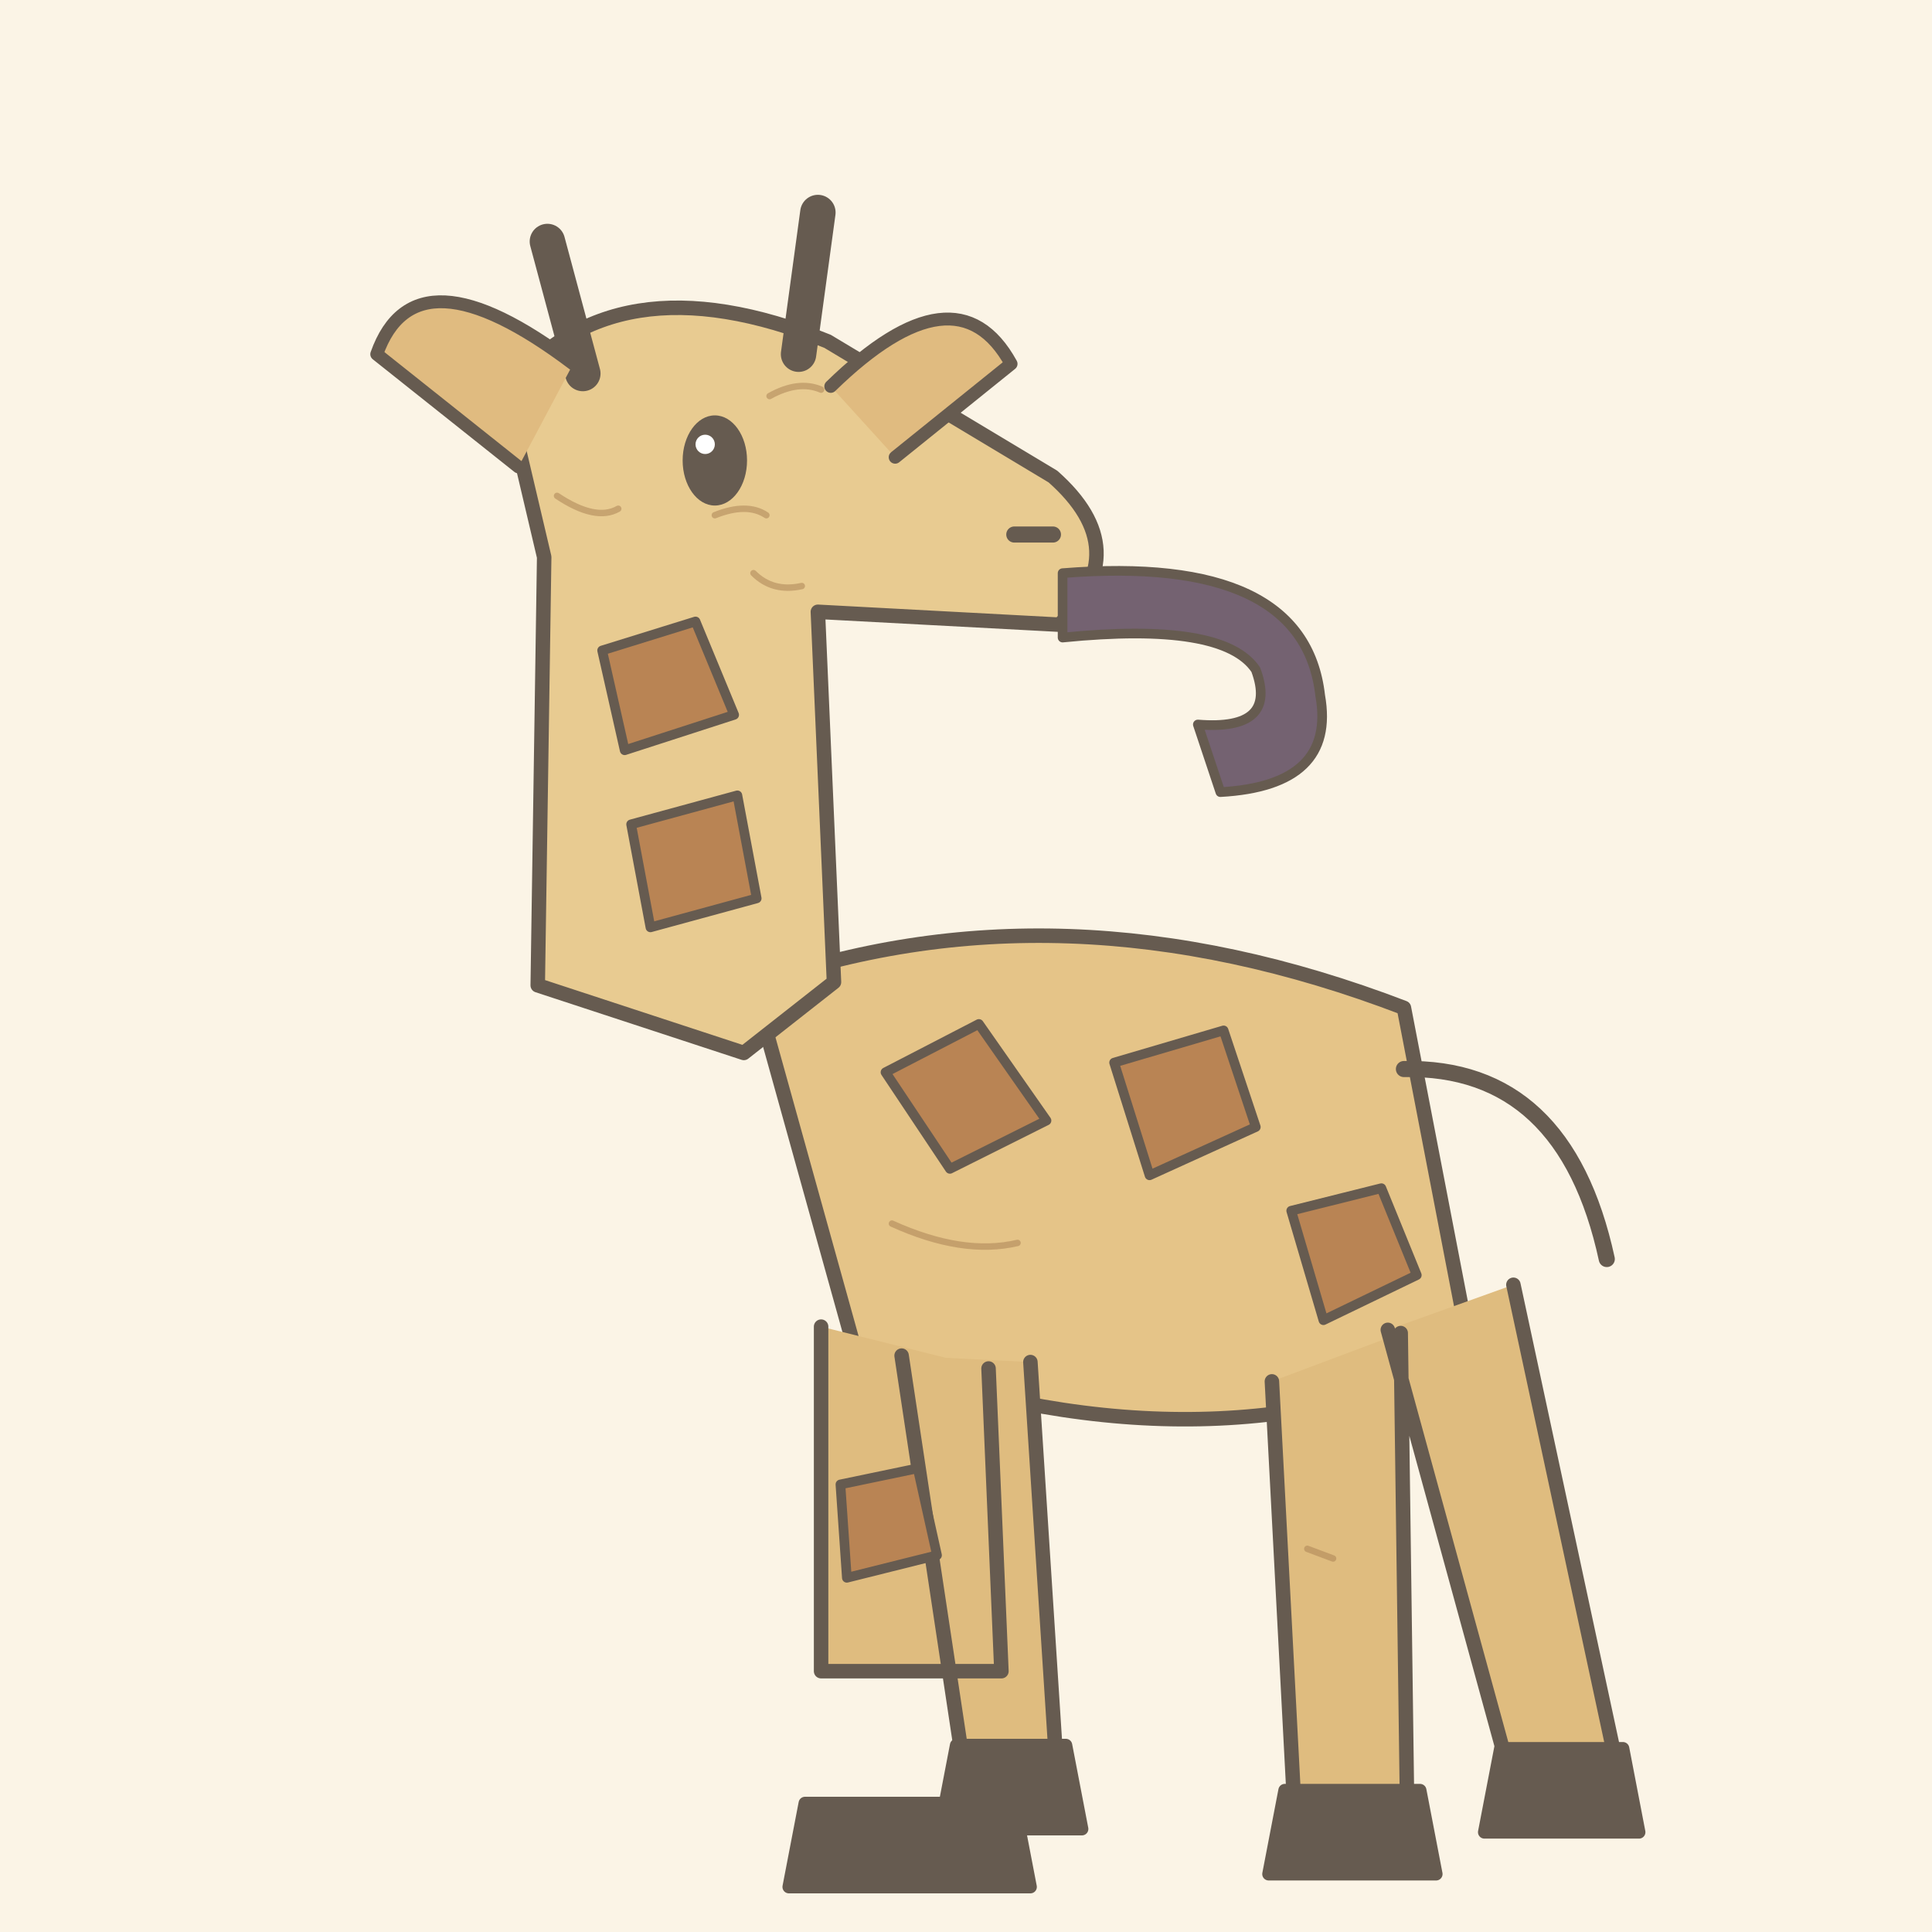
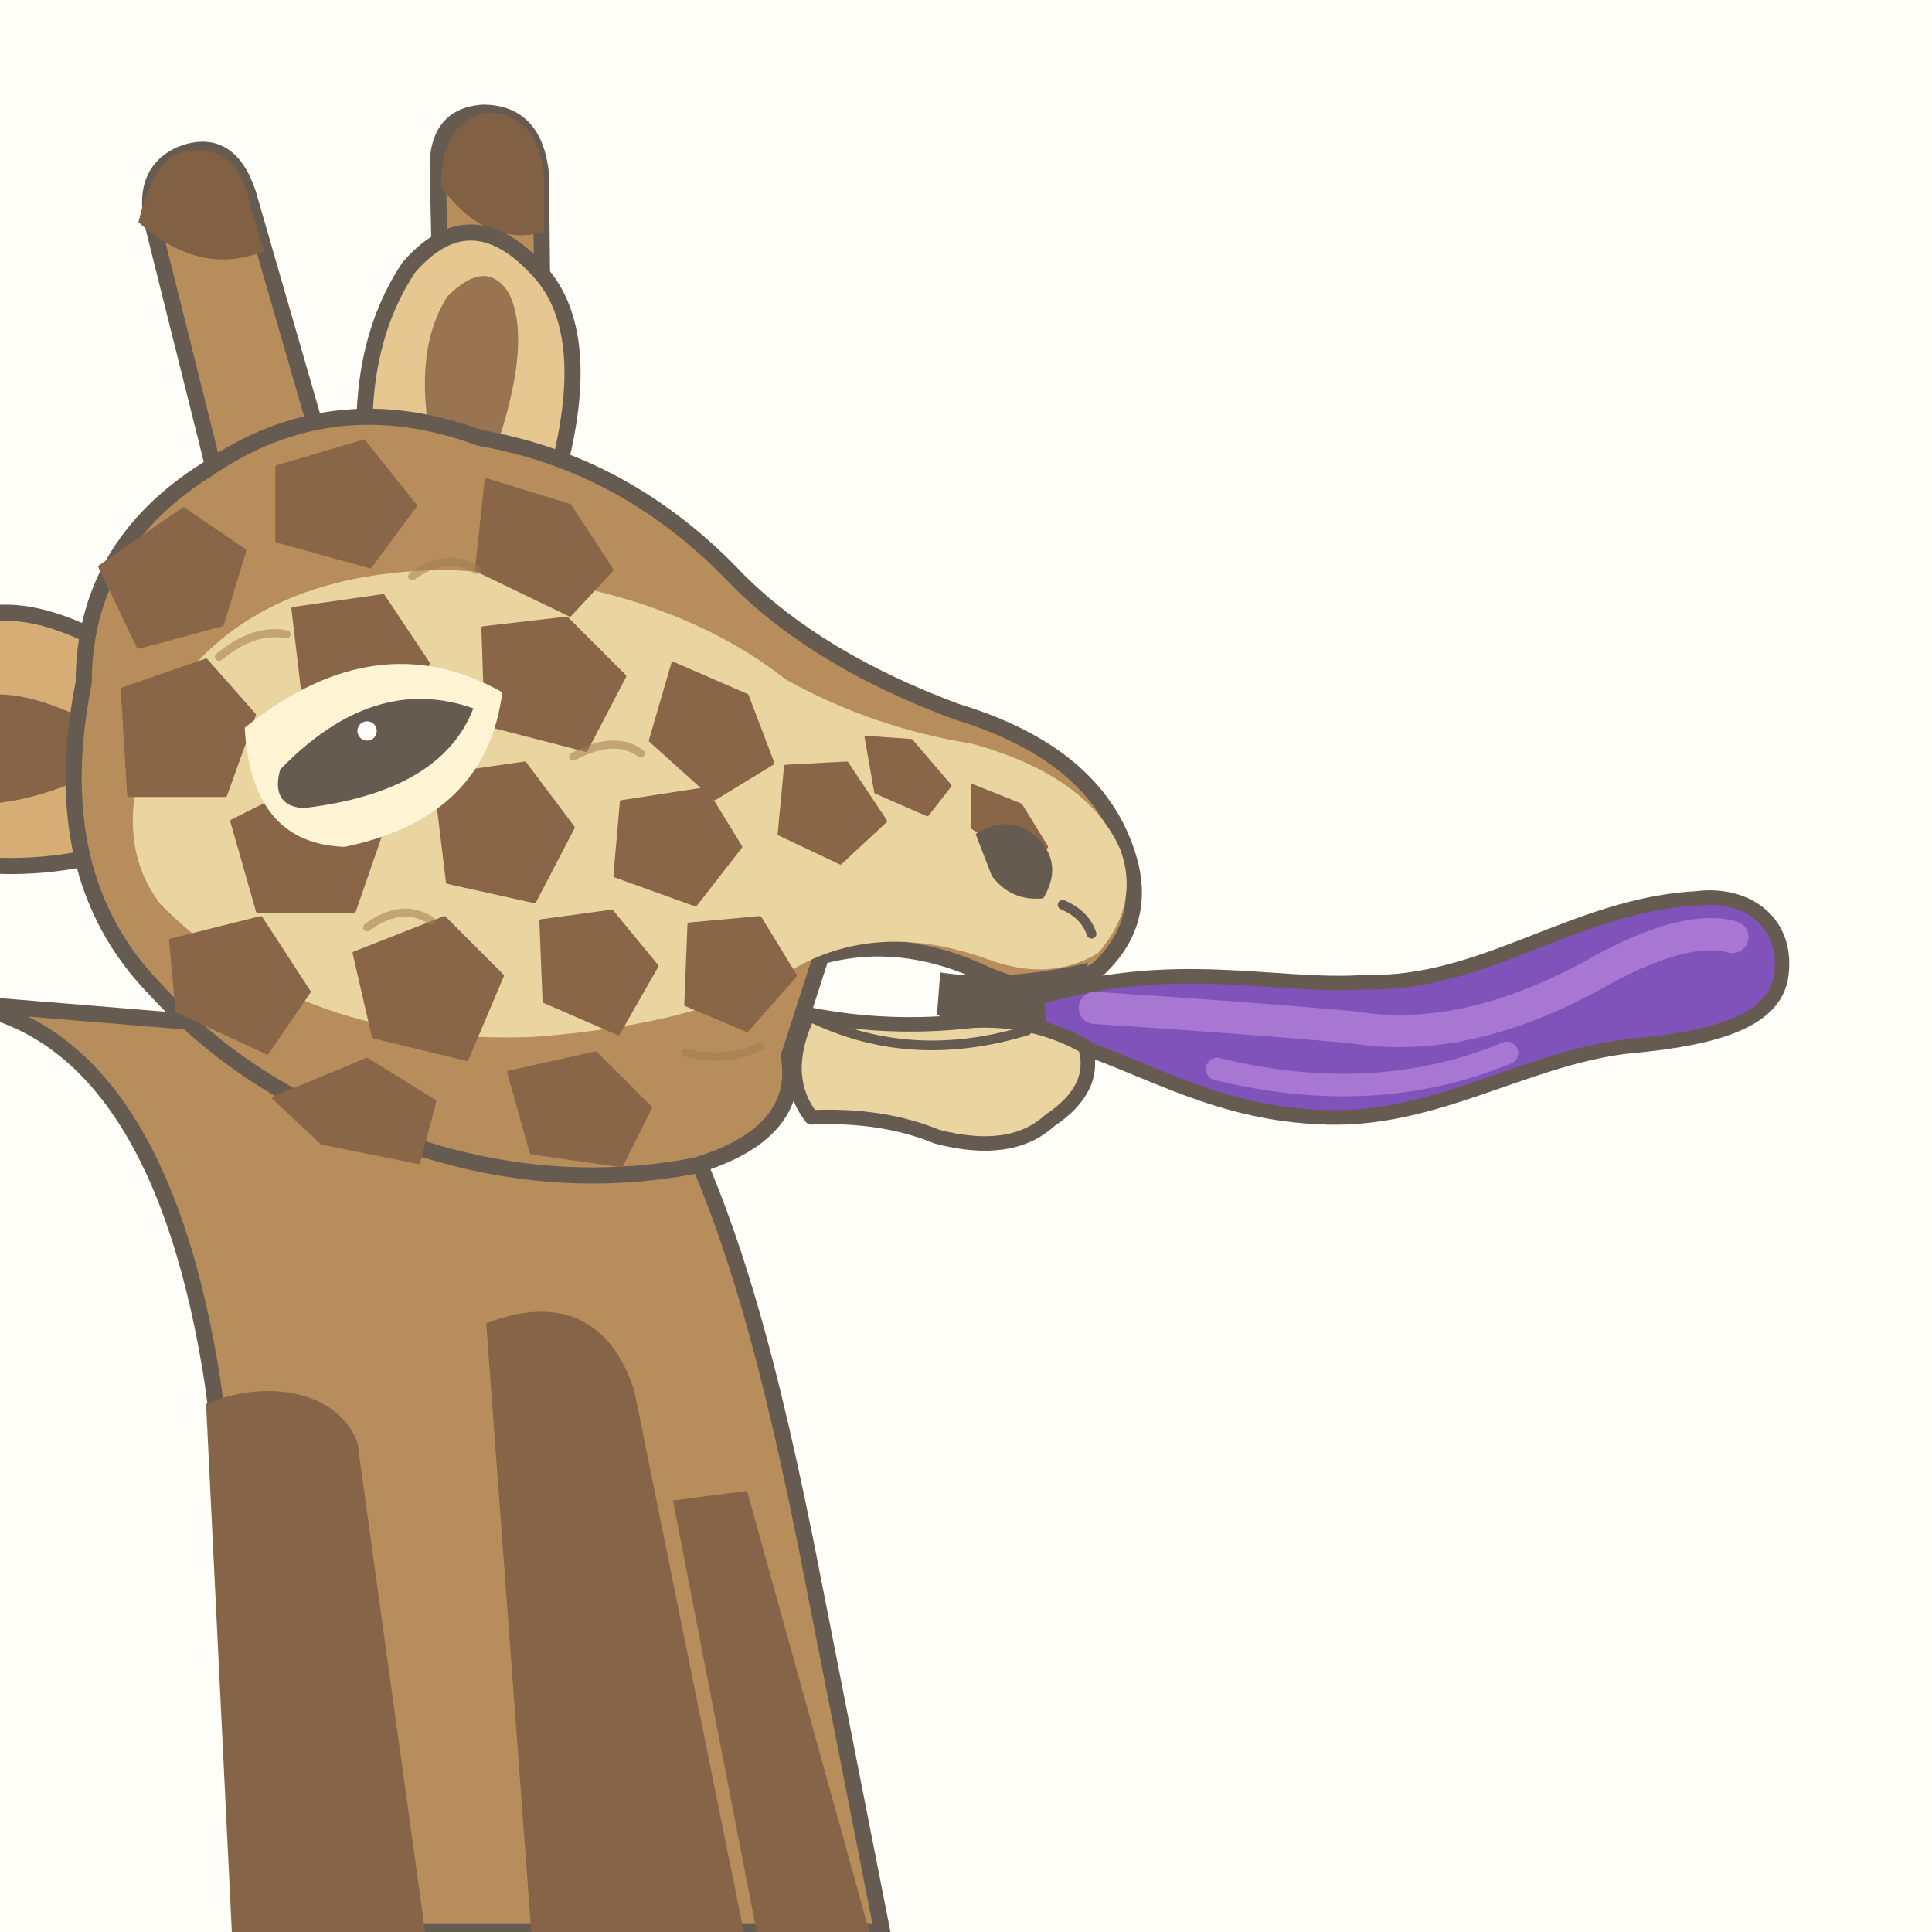
<svg xmlns="http://www.w3.org/2000/svg" width="600" height="600" viewBox="0 0 600 600" data-full-animal="giraffe" data-illustration="complete">
-   <rect width="600" height="600" rx="0" fill="#fbf4e6" />
+   <rect width="600" height="600" fill="#fffef8" />
  <defs>
    <mask id="detail-mask">
      <rect width="600" height="600" fill="white" />
-       <rect x="320" y="165" width="105" height="95" fill="black" />
+       <rect x="315" y="255" width="245" height="125" fill="black" />
    </mask>
  </defs>
-   <path d="M234 306Q329 272 436 313L457 422Q372 460 266 421Z" fill="#e5c488" stroke="#665b50" stroke-width="4.5" stroke-linecap="round" stroke-linejoin="round" />
-   <path d="M255 412L255 519L311 519L307 425M395 429L402 562L437 562L435 414M431 413L468 548L502 548L470 399M280 421L299 547L328 547L320 423" fill="#dfbc7f" stroke="#665b50" stroke-width="4.5" stroke-linecap="round" stroke-linejoin="round" />
-   <path d="M399 556l-5 26h52l-5 -26Z" fill="#665b50" stroke="#665b50" stroke-width="4" stroke-linecap="round" stroke-linejoin="round" />
-   <path d="M466 543l-5 26h48l-5 -26Z" fill="#665b50" stroke="#665b50" stroke-width="4" stroke-linecap="round" stroke-linejoin="round" />
-   <path d="M297 542l-5 26h44l-5 -26Z" fill="#665b50" stroke="#665b50" stroke-width="4" stroke-linecap="round" stroke-linejoin="round" />
-   <path d="M231 327L167 306L169 173L157 122Q190 79 257 106L327 148Q353 171 329 194L254 190L259 305Z" fill="#e8cb91" stroke="#665b50" stroke-width="4.5" stroke-linecap="round" stroke-linejoin="round" />
-   <path d="M181 116L170 75M248 110L254 66" fill="none" stroke="#665b50" stroke-width="11" stroke-linecap="round" stroke-linejoin="round" />
-   <path d="M178 113Q129 76 117 110L161 145M258 120Q297 82 314 113L278 142" fill="#e0bb80" stroke="#665b50" stroke-width="4" stroke-linecap="round" stroke-linejoin="round" />
-   <ellipse cx="222" cy="143" rx="10" ry="14" fill="#665b50" />
-   <circle cx="219" cy="138" r="3" fill="white" />
-   <path d="M315 166L327 166M436 332Q486 331 499 391" fill="none" stroke="#665b50" stroke-width="5" stroke-linecap="round" stroke-linejoin="round" />
-   <path d="M187 202L216 193L228 222L194 233ZM196 256L229 247L235 279L202 288ZM275 333L304 318L325 348L295 363ZM346 330L380 320L390 350L357 365ZM401 376L429 369L440 396L411 410ZM261 461L285 456L291 483L263 490Z" fill="#b98454" stroke="#665b50" stroke-width="3" stroke-linecap="round" stroke-linejoin="round" />
-   <path d="M250 560l-5 26h75l-5 -26Z" fill="#665b50" stroke="#665b50" stroke-width="4" stroke-linecap="round" stroke-linejoin="round" />
-   <path d="M330 178Q405 172 410 216Q415 244 379 246L372 225Q397 227 390 208Q380 193 330 198Z" fill="#746271" stroke="#665b50" stroke-width="3" stroke-linecap="round" stroke-linejoin="round" />
-   <g mask="url(#detail-mask)" data-coat-details="giraffe">
-     <path d="M173 154q12 8 19 4M239 123q9 -5 16 -2M222 160q10 -4 16 0M234 178q6 6 15 4M277 380q22 10 39 6M406 481l8 3" fill="none" stroke="#ac8355" stroke-width="2" stroke-linecap="round" opacity=".55" />
+   <path d="M-18 311C32 315 56 365 66 429L89 600H274L250 478C237 414 224 368 201 329Z" fill="#b68d5b" stroke="#665b50" stroke-width="5" stroke-linejoin="round" />
+   <path d="M64 436C83 428 105 432 111 448L132 600H72Z M151 411C174 402 190 410 197 432L231 600H165Z M232 463L270 600H235L209 466Z" fill="#856447" />
+   <path d="M70 160L48 72Q43 54 56 48Q71 42 77 60L101 143Z M138 150L136 54Q135 36 150 35Q166 35 168 54L169 151Z" fill="#b68d5b" stroke="#665b50" stroke-width="5" stroke-linejoin="round" />
+   <path d="M43 69Q48 48 58 47Q74 44 78 65L82 78Q62 86 43 69Z M137 58Q137 38 151 35Q167 35 169 55L169 72Q151 77 137 58Z" fill="#826043" />
+   <path d="M118 171Q105 116 127 83Q147 60 169 86Q188 110 166 169Z" fill="#e5c78f" stroke="#665b50" stroke-width="5" stroke-linejoin="round" />
+   <path d="M137 151Q126 112 139 92Q151 80 158 91Q166 107 152 145Z" fill="#987451" />
+   <path d="M63 221Q10 177-17 196L-22 266Q25 277 75 247Z" fill="#d6ad74" stroke="#665b50" stroke-width="5" stroke-linejoin="round" />
+   <path d="M43 233Q3 207-15 220L-19 248Q5 255 43 233Z" fill="#856447" />
+   <path d="M26 212Q26 170 64 146Q103 119 149 136Q195 144 229 180Q254 205 297 221Q340 234 350 265Q357 286 341 301Q326 311 307 303Q280 290 255 297L245 328Q249 352 216 362Q174 370 132 357Q81 343 48 307Q14 272 26 212Z" fill="#b68d5b" stroke="#665b50" stroke-width="5" stroke-linecap="round" stroke-linejoin="round" />
+   <path d="M51 219Q77 177 140 177Q206 181 244 211Q271 226 302 231Q338 241 348 264Q354 281 341 296Q326 305 307 298Q274 286 248 300Q219 318 166 322Q94 325 50 281Q32 258 51 219Z" fill="#ead4a0" />
+   <g fill="#896647" stroke="#896647" stroke-linejoin="round">
+     <path d="M31 176L57 158L76 171L69 194L43 201Z M86 145L113 137L129 157L115 176L86 168Z M151 149L177 157L190 177L177 191L148 177Z" />
+     <path d="M38 214L64 205L79 222L70 247L40 247Z M91 189L119 185L133 206L122 229L95 223Z M150 195L176 192L194 210L182 233L151 225Z M209 206L232 216L240 237L222 248L202 230Z" />
+     <path d="M72 255L100 241L119 257L110 283L80 283Z M135 241L163 237L178 257L166 280L139 274Z M193 249L219 245L230 263L216 281L191 272Z M244 238L263 237L275 255L261 268L242 259Z" />
+     <path d="M53 292L81 285L96 308L83 327L55 314Z M110 296L138 285L156 303L145 329L116 322Z M168 286L190 283L204 300L192 321L169 311Z M214 287L236 285L247 303L232 320L213 312Z" />
+     <path d="M85 341L114 329L135 342L130 361L100 355Z M158 333L185 327L202 344L193 362L165 358Z" />
+     <path d="M269 229L283 230L295 244L288 253L272 246Z M302 244L317 250L325 263L317 267L302 257Z" />
  </g>
+   <g mask="url(#detail-mask)" data-coat-details="giraffe" fill="none" stroke="#a37c50" stroke-width="2.5" stroke-linecap="round" opacity=".55">
+     <path d="M68 204q11-9 21-7M128 179q11-8 20-2M178 235q13-7 21-1M114 288q11-8 20-2M213 327q13 3 23-2" />
+   </g>
+   <path d="M76 226Q117 193 156 215Q151 254 107 263Q78 262 76 226Z" fill="#fff4d4" />
+   <path d="M87 239Q116 209 147 220Q137 246 94 251Q84 250 87 239Z" fill="#665b50" />
+   <circle cx="114" cy="227" r="3" fill="#fffef8" />
+   <path d="M303 259Q314 252 323 261Q330 269 324 279Q314 280 308 272Z" fill="#665b50" />
+   <path d="M330 281Q337 284 339 290" fill="none" stroke="#665b50" stroke-width="3" stroke-linecap="round" />
+   <path d="M292 302Q312 305 338 299Q331 316 316 323Q303 323 291 315Z" fill="#665b50" />
+   <path d="M322 310C365 297 396 307 424 305C461 306 489 281 527 279C543 277 556 287 553 304C550 319 527 323 505 325C473 329 446 348 412 347C375 346 353 329 323 321Z" fill="#8053ba" stroke="#665b50" stroke-width="4.5" stroke-linejoin="round" />
+   <path d="M340 313Q386 316 420 319Q456 325 498 301Q524 287 538 291" fill="none" stroke="#a877d2" stroke-width="10" stroke-linecap="round" />
+   <path d="M378 332Q427 344 468 327" fill="none" stroke="#a877d2" stroke-width="7" stroke-linecap="round" />
+   <path d="M251 315Q276 320 302 317Q321 316 337 325Q341 338 326 348Q314 359 291 353Q274 346 252 347Q242 334 251 315Z" fill="#ead4a0" stroke="#665b50" stroke-width="4.5" stroke-linecap="round" stroke-linejoin="round" />
+   <path d="M252 316Q283 331 319 320" fill="none" stroke="#665b50" stroke-width="3" stroke-linecap="round" />
</svg>
